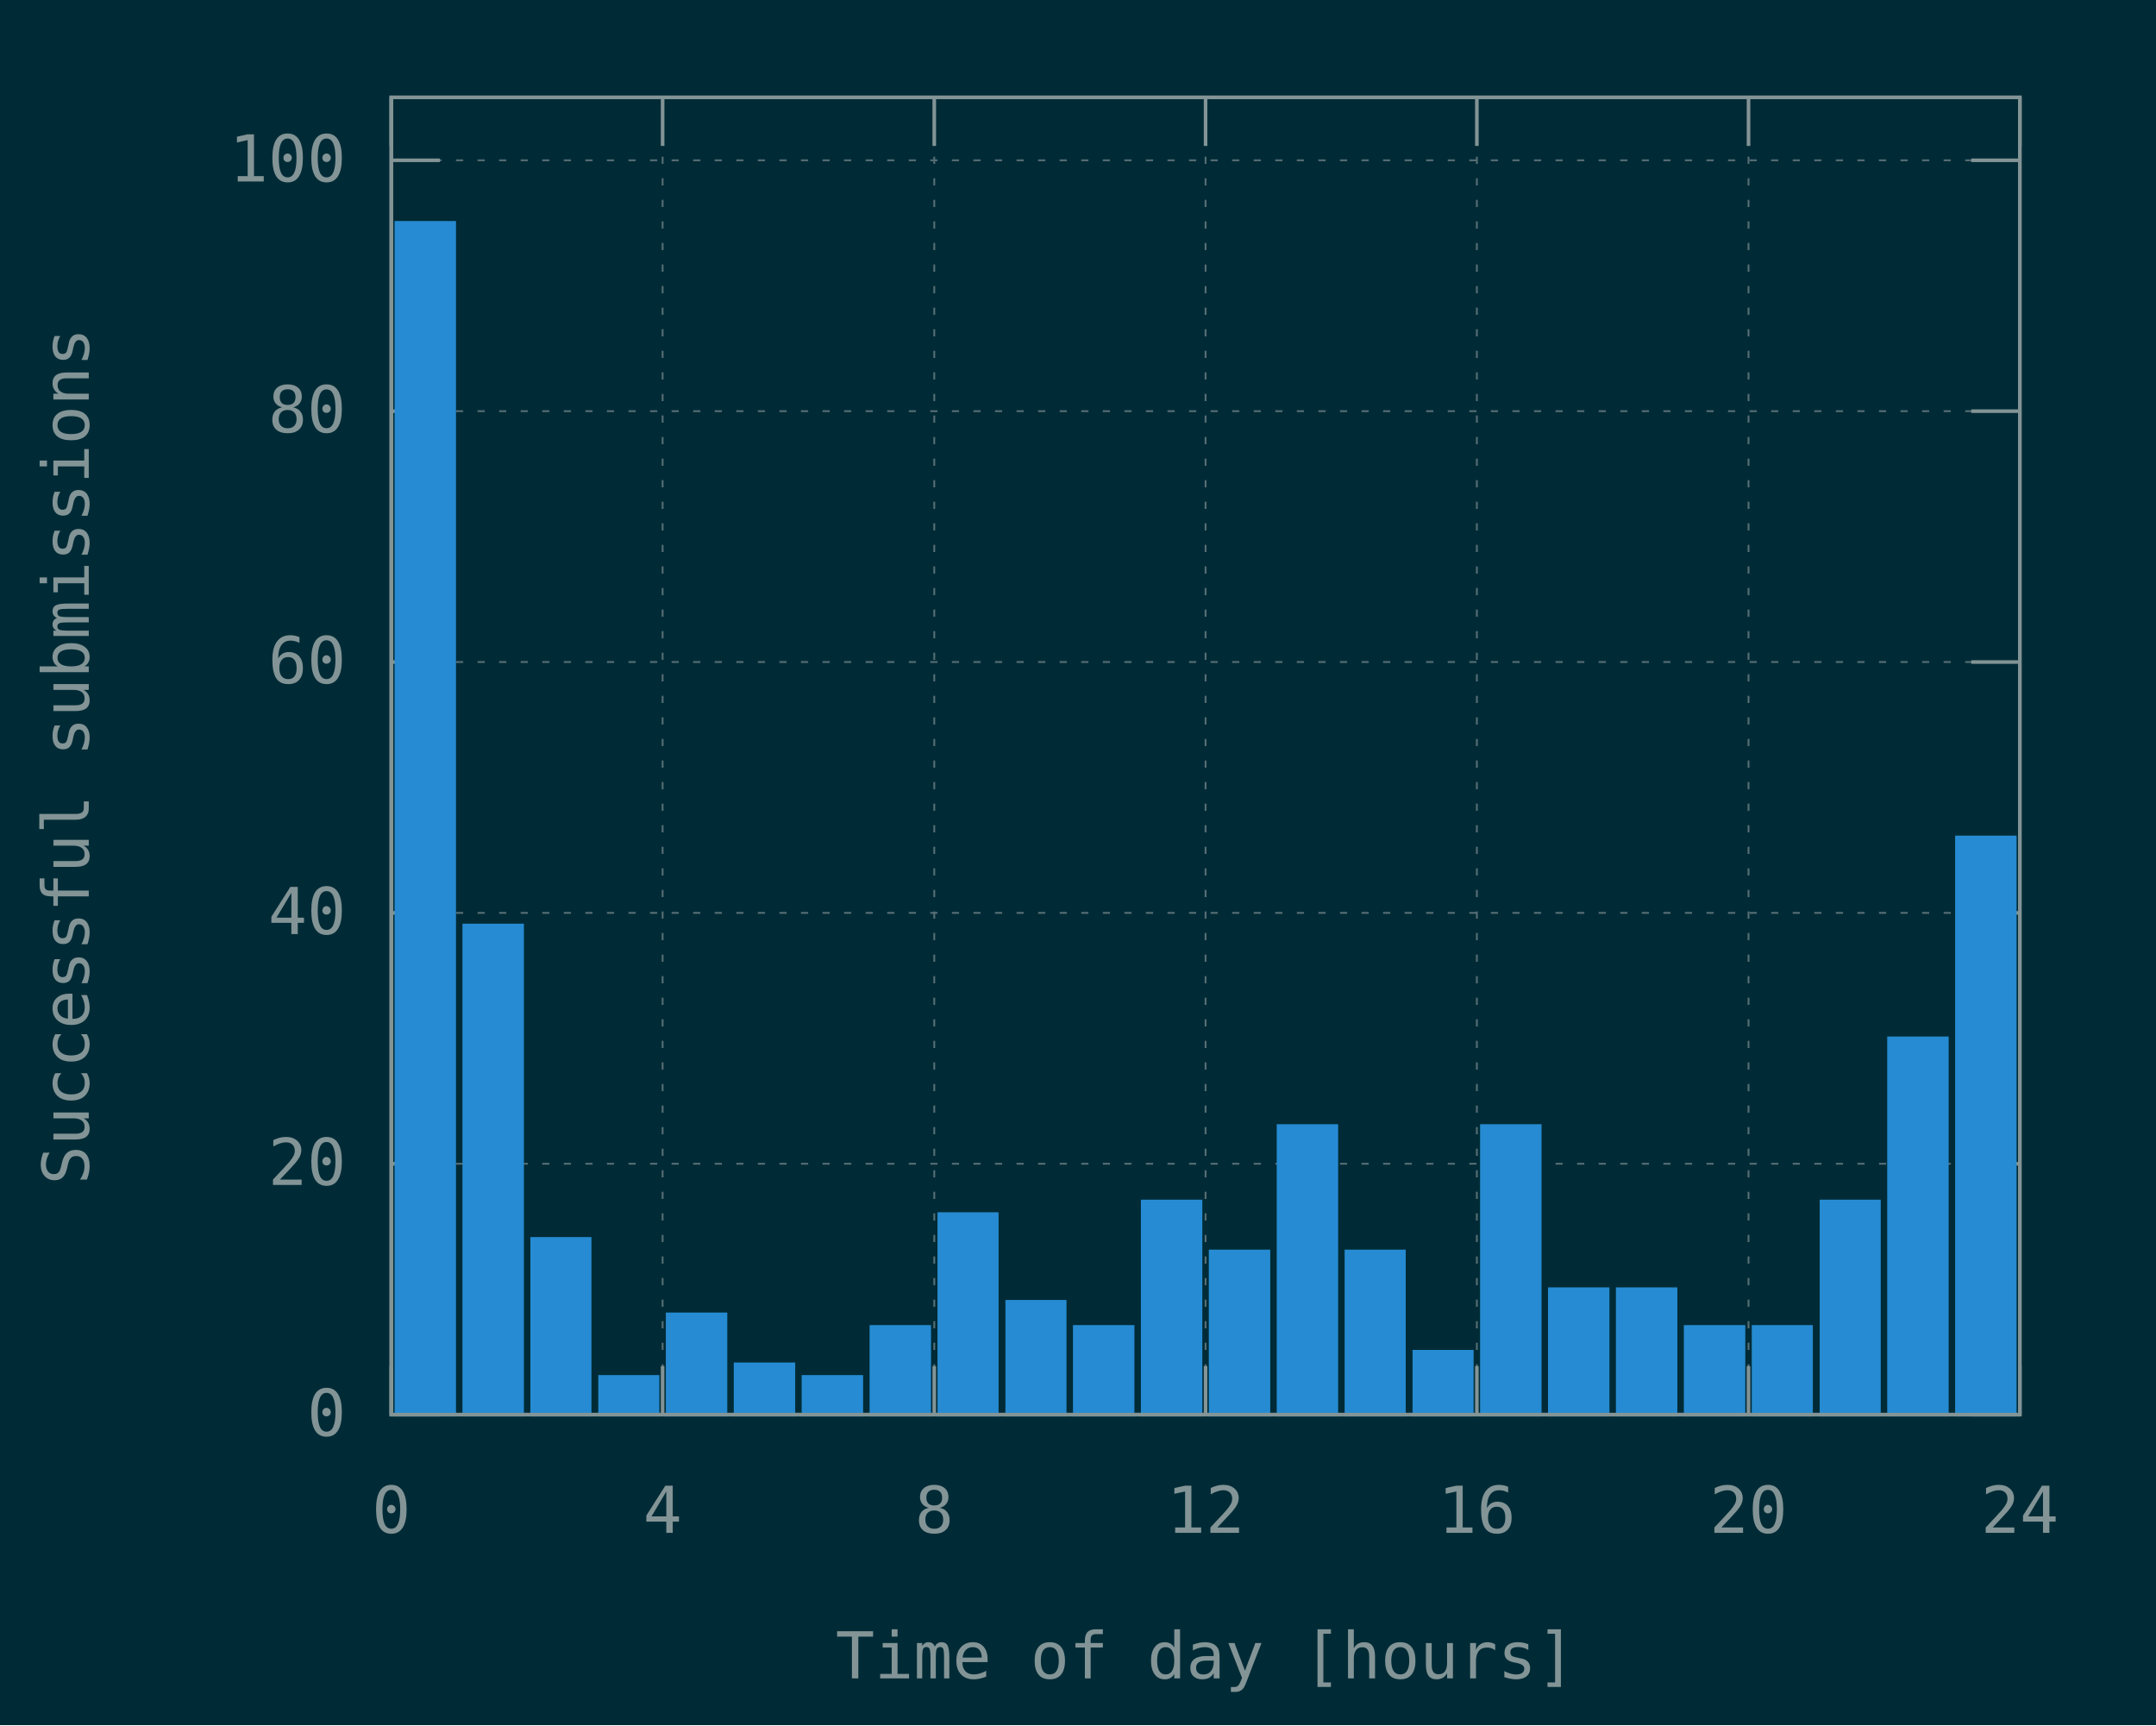
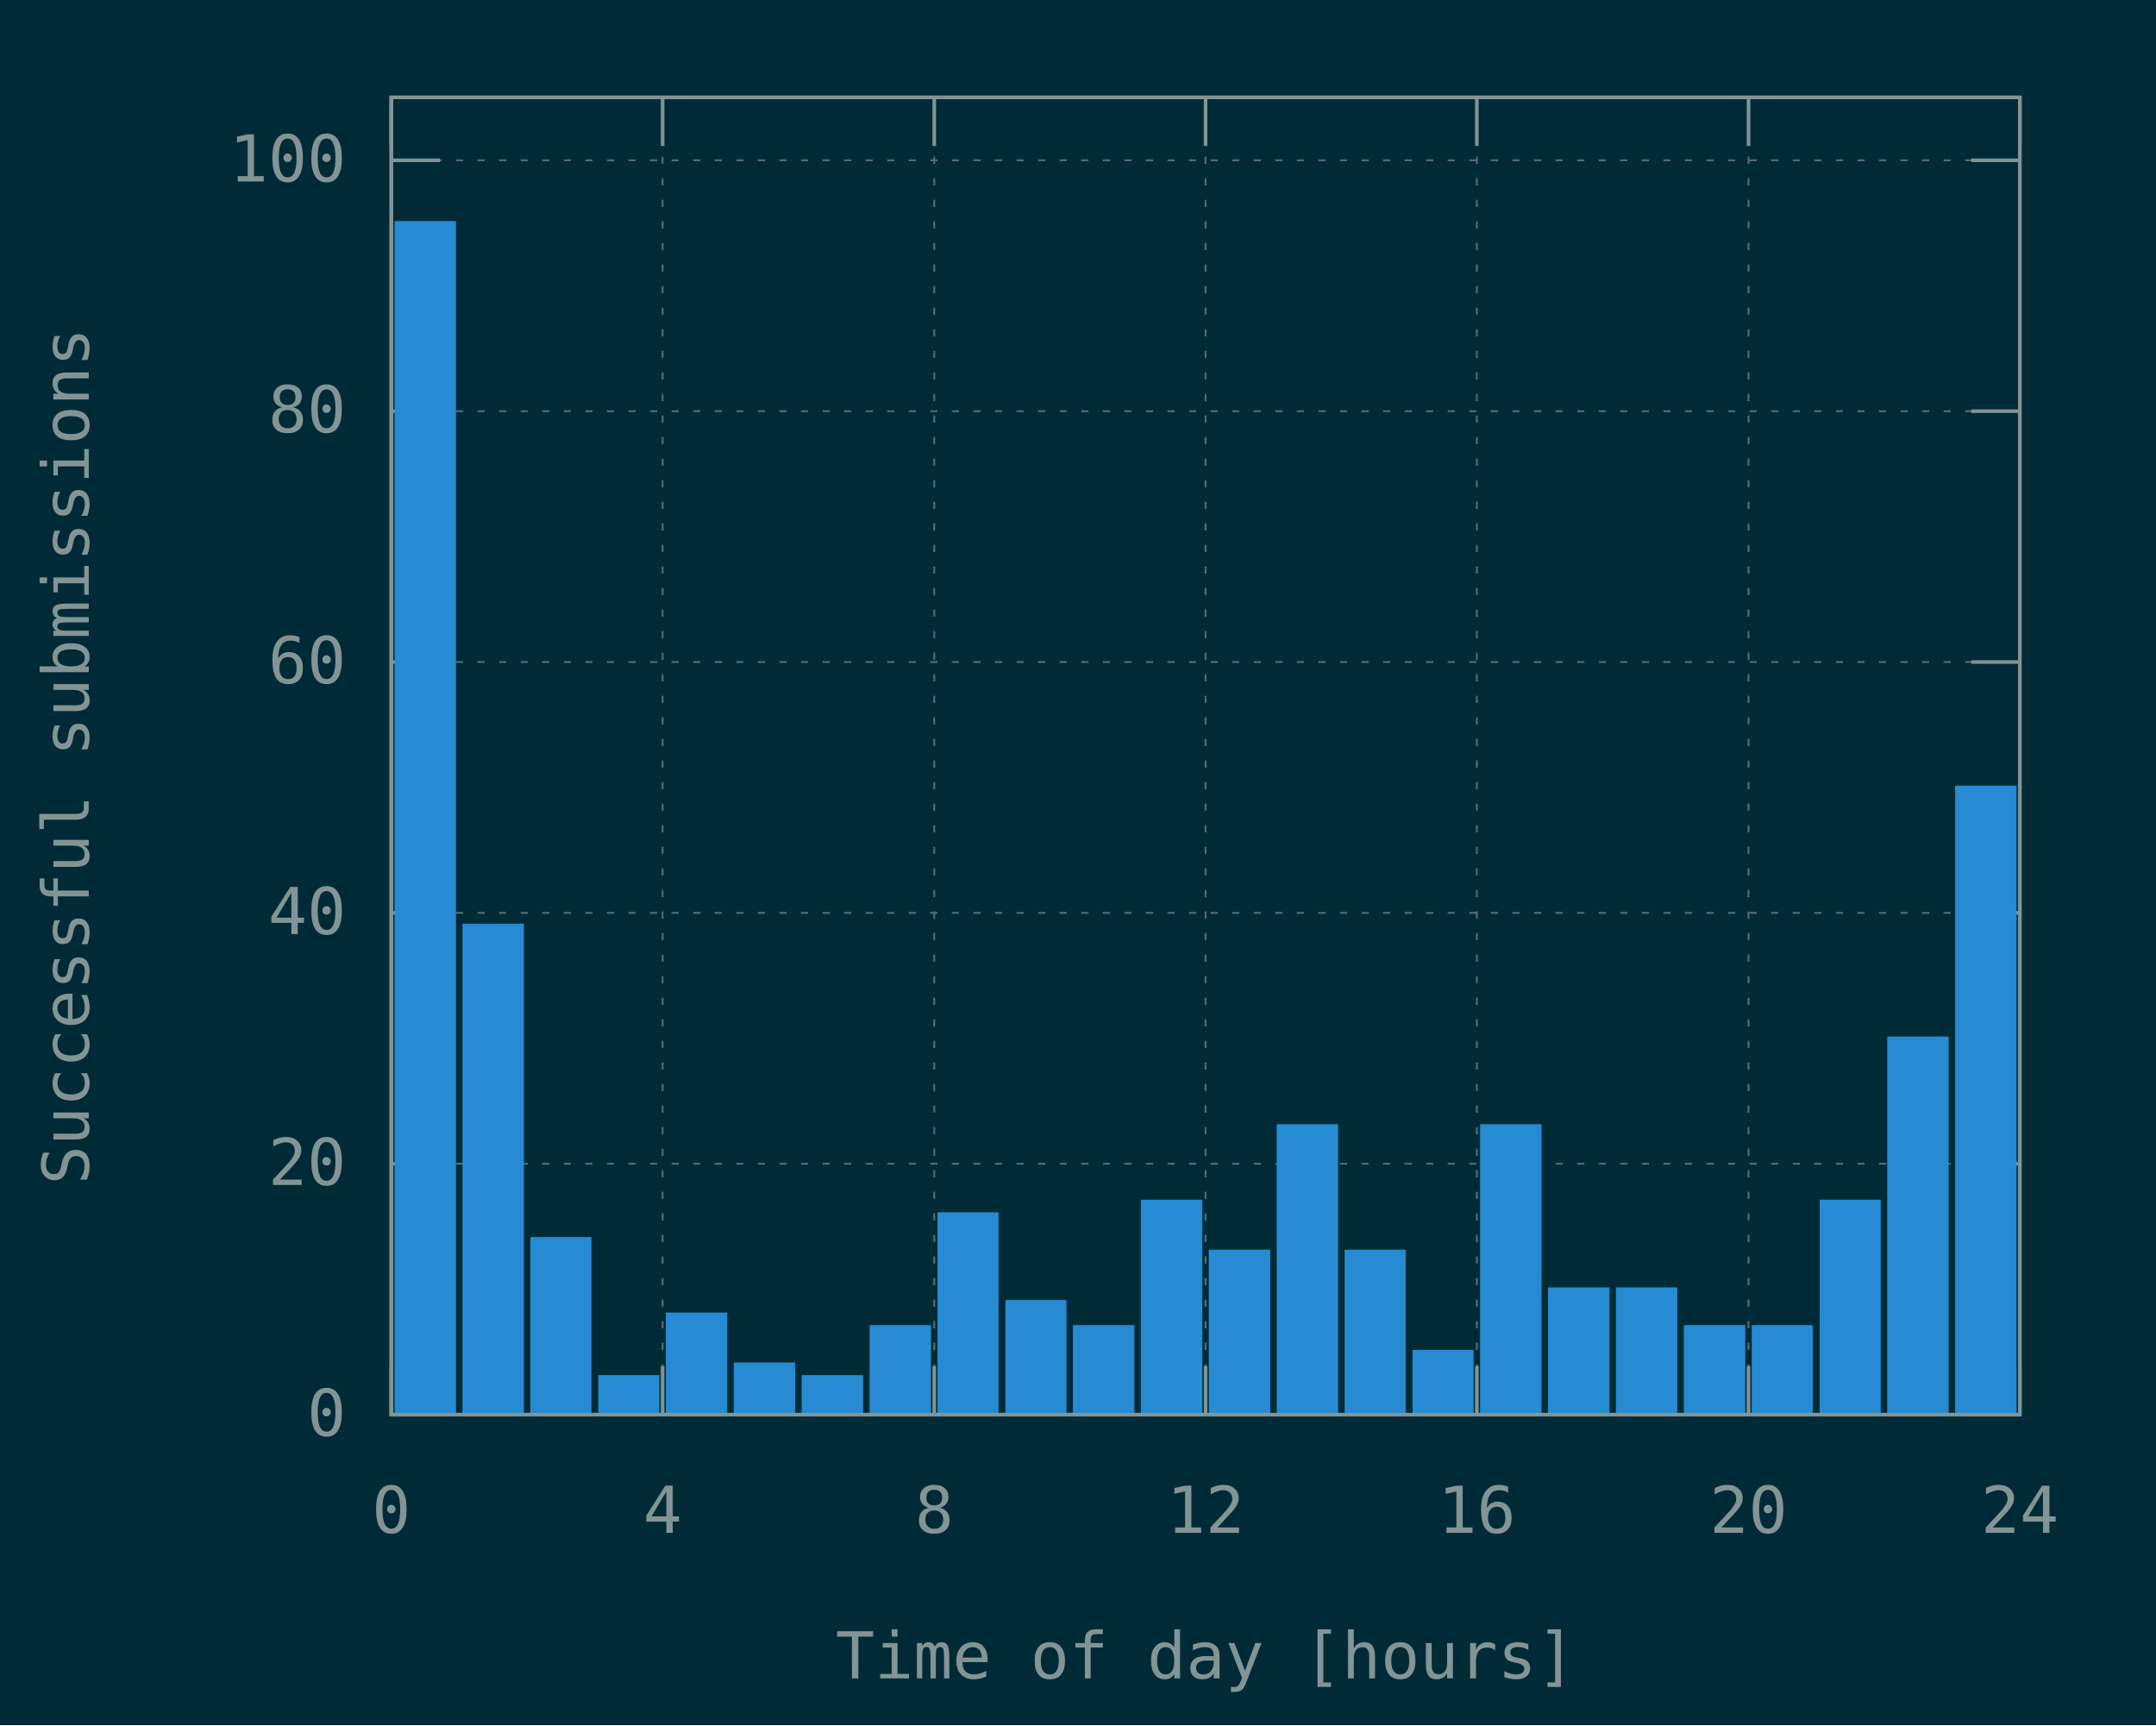
<svg xmlns="http://www.w3.org/2000/svg" xmlns:xlink="http://www.w3.org/1999/xlink" width="600" height="480" viewBox="0 0 600 480">
  <g id="gnuplot_canvas">
    <rect x="0" y="0" width="600" height="480" fill="#002b36" />
    <defs>
      <circle id="gpDot" r="0.5" stroke-width="0.5" stroke="currentColor" />
      <path id="gpPt0" stroke-width="0.148" stroke="currentColor" d="M-1,0 h2 M0,-1 v2" />
      <path id="gpPt1" stroke-width="0.148" stroke="currentColor" d="M-1,-1 L1,1 M1,-1 L-1,1" />
      <path id="gpPt2" stroke-width="0.148" stroke="currentColor" d="M-1,0 L1,0 M0,-1 L0,1 M-1,-1 L1,1 M-1,1 L1,-1" />
      <rect id="gpPt3" stroke-width="0.148" stroke="currentColor" x="-1" y="-1" width="2" height="2" />
      <rect id="gpPt4" stroke-width="0.148" stroke="currentColor" fill="currentColor" x="-1" y="-1" width="2" height="2" />
      <circle id="gpPt5" stroke-width="0.148" stroke="currentColor" cx="0" cy="0" r="1" />
      <use xlink:href="#gpPt5" id="gpPt6" fill="currentColor" stroke="none" />
      <path id="gpPt7" stroke-width="0.148" stroke="currentColor" d="M0,-1.33 L-1.33,0.67 L1.33,0.67 z" />
      <use xlink:href="#gpPt7" id="gpPt8" fill="currentColor" stroke="none" />
      <use xlink:href="#gpPt7" id="gpPt9" stroke="currentColor" transform="rotate(180)" />
      <use xlink:href="#gpPt9" id="gpPt10" fill="currentColor" stroke="none" />
      <use xlink:href="#gpPt3" id="gpPt11" stroke="currentColor" transform="rotate(45)" />
      <use xlink:href="#gpPt11" id="gpPt12" fill="currentColor" stroke="none" />
      <path id="gpPt13" stroke-width="0.148" stroke="currentColor" d="M0,1.330 L1.265,0.411 L0.782,-1.067 L-0.782,-1.076 L-1.265,0.411 z" />
      <use xlink:href="#gpPt13" id="gpPt14" fill="currentColor" stroke="none" />
      <filter id="textbox" filterUnits="objectBoundingBox" x="0" y="0" height="1" width="1">
        <feFlood flood-color="#002B36" flood-opacity="1" result="bgnd" />
        <feComposite in="SourceGraphic" in2="bgnd" operator="atop" />
      </filter>
      <filter id="greybox" filterUnits="objectBoundingBox" x="0" y="0" height="1" width="1">
        <feFlood flood-color="lightgrey" flood-opacity="1" result="grey" />
        <feComposite in="SourceGraphic" in2="grey" operator="atop" />
      </filter>
    </defs>
    <g fill="none" color="#002B36" stroke="currentColor" stroke-width="1.00" stroke-linecap="butt" stroke-linejoin="miter">
</g>
    <g fill="none" color="black" stroke="currentColor" stroke-width="1.00" stroke-linecap="butt" stroke-linejoin="miter">
</g>
    <g fill="none" color="black" stroke="rgb(131, 148, 150)" stroke-width="0.50" stroke-linecap="butt" stroke-linejoin="miter">
</g>
    <g fill="none" color="gray" stroke="currentColor" stroke-width="0.50" stroke-linecap="butt" stroke-linejoin="miter">
      <path stroke="rgb( 88, 110, 117)" stroke-dasharray="2,4" class="gridline" d="M108.9,393.6 L562.1,393.6  " />
    </g>
    <g fill="none" color="gray" stroke="rgb( 88, 110, 117)" stroke-width="1.00" stroke-linecap="butt" stroke-linejoin="miter">
</g>
    <g fill="none" color="black" stroke="currentColor" stroke-width="1.00" stroke-linecap="butt" stroke-linejoin="miter">
      <path stroke="rgb(131, 148, 150)" d="M108.9,393.6 L122.4,393.6 M562.1,393.6 L548.6,393.6  " />
      <g transform="translate(96.3,399.5)" stroke="none" fill="rgb(131,148,150)" font-family="Inconsolata" font-size="18.00" text-anchor="end">
        <text>
          <tspan font-family="Inconsolata"> 0</tspan>
        </text>
      </g>
    </g>
    <g fill="none" color="black" stroke="currentColor" stroke-width="1.00" stroke-linecap="butt" stroke-linejoin="miter">
</g>
    <g fill="none" color="black" stroke="rgb(131, 148, 150)" stroke-width="0.50" stroke-linecap="butt" stroke-linejoin="miter">
</g>
    <g fill="none" color="gray" stroke="currentColor" stroke-width="0.50" stroke-linecap="butt" stroke-linejoin="miter">
      <path stroke="rgb( 88, 110, 117)" stroke-dasharray="2,4" class="gridline" d="M108.9,323.8 L562.1,323.8  " />
    </g>
    <g fill="none" color="gray" stroke="rgb( 88, 110, 117)" stroke-width="1.00" stroke-linecap="butt" stroke-linejoin="miter">
</g>
    <g fill="none" color="black" stroke="currentColor" stroke-width="1.00" stroke-linecap="butt" stroke-linejoin="miter">
      <path stroke="rgb(131, 148, 150)" d="M108.9,323.8 L122.4,323.8 M562.1,323.8 L548.6,323.8  " />
      <g transform="translate(96.3,329.7)" stroke="none" fill="rgb(131,148,150)" font-family="Inconsolata" font-size="18.00" text-anchor="end">
        <text>
          <tspan font-family="Inconsolata"> 20</tspan>
        </text>
      </g>
    </g>
    <g fill="none" color="black" stroke="currentColor" stroke-width="1.00" stroke-linecap="butt" stroke-linejoin="miter">
</g>
    <g fill="none" color="black" stroke="rgb(131, 148, 150)" stroke-width="0.50" stroke-linecap="butt" stroke-linejoin="miter">
</g>
    <g fill="none" color="gray" stroke="currentColor" stroke-width="0.50" stroke-linecap="butt" stroke-linejoin="miter">
      <path stroke="rgb( 88, 110, 117)" stroke-dasharray="2,4" class="gridline" d="M108.9,254.0 L562.1,254.0  " />
    </g>
    <g fill="none" color="gray" stroke="rgb( 88, 110, 117)" stroke-width="1.00" stroke-linecap="butt" stroke-linejoin="miter">
</g>
    <g fill="none" color="black" stroke="currentColor" stroke-width="1.00" stroke-linecap="butt" stroke-linejoin="miter">
      <path stroke="rgb(131, 148, 150)" d="M108.9,254.0 L122.4,254.0 M562.1,254.0 L548.6,254.0  " />
      <g transform="translate(96.3,259.9)" stroke="none" fill="rgb(131,148,150)" font-family="Inconsolata" font-size="18.00" text-anchor="end">
        <text>
          <tspan font-family="Inconsolata"> 40</tspan>
        </text>
      </g>
    </g>
    <g fill="none" color="black" stroke="currentColor" stroke-width="1.00" stroke-linecap="butt" stroke-linejoin="miter">
</g>
    <g fill="none" color="black" stroke="rgb(131, 148, 150)" stroke-width="0.50" stroke-linecap="butt" stroke-linejoin="miter">
</g>
    <g fill="none" color="gray" stroke="currentColor" stroke-width="0.50" stroke-linecap="butt" stroke-linejoin="miter">
      <path stroke="rgb( 88, 110, 117)" stroke-dasharray="2,4" class="gridline" d="M108.9,184.2 L562.1,184.2  " />
    </g>
    <g fill="none" color="gray" stroke="rgb( 88, 110, 117)" stroke-width="1.00" stroke-linecap="butt" stroke-linejoin="miter">
</g>
    <g fill="none" color="black" stroke="currentColor" stroke-width="1.00" stroke-linecap="butt" stroke-linejoin="miter">
      <path stroke="rgb(131, 148, 150)" d="M108.9,184.2 L122.4,184.2 M562.1,184.2 L548.6,184.2  " />
      <g transform="translate(96.3,190.1)" stroke="none" fill="rgb(131,148,150)" font-family="Inconsolata" font-size="18.00" text-anchor="end">
        <text>
          <tspan font-family="Inconsolata"> 60</tspan>
        </text>
      </g>
    </g>
    <g fill="none" color="black" stroke="currentColor" stroke-width="1.00" stroke-linecap="butt" stroke-linejoin="miter">
</g>
    <g fill="none" color="black" stroke="rgb(131, 148, 150)" stroke-width="0.50" stroke-linecap="butt" stroke-linejoin="miter">
</g>
    <g fill="none" color="gray" stroke="currentColor" stroke-width="0.50" stroke-linecap="butt" stroke-linejoin="miter">
      <path stroke="rgb( 88, 110, 117)" stroke-dasharray="2,4" class="gridline" d="M108.9,114.4 L562.1,114.4  " />
    </g>
    <g fill="none" color="gray" stroke="rgb( 88, 110, 117)" stroke-width="1.00" stroke-linecap="butt" stroke-linejoin="miter">
</g>
    <g fill="none" color="black" stroke="currentColor" stroke-width="1.00" stroke-linecap="butt" stroke-linejoin="miter">
      <path stroke="rgb(131, 148, 150)" d="M108.9,114.4 L122.4,114.4 M562.1,114.4 L548.6,114.4  " />
      <g transform="translate(96.3,120.3)" stroke="none" fill="rgb(131,148,150)" font-family="Inconsolata" font-size="18.00" text-anchor="end">
        <text>
          <tspan font-family="Inconsolata"> 80</tspan>
        </text>
      </g>
    </g>
    <g fill="none" color="black" stroke="currentColor" stroke-width="1.00" stroke-linecap="butt" stroke-linejoin="miter">
</g>
    <g fill="none" color="black" stroke="rgb(131, 148, 150)" stroke-width="0.50" stroke-linecap="butt" stroke-linejoin="miter">
</g>
    <g fill="none" color="gray" stroke="currentColor" stroke-width="0.50" stroke-linecap="butt" stroke-linejoin="miter">
      <path stroke="rgb( 88, 110, 117)" stroke-dasharray="2,4" class="gridline" d="M108.9,44.6 L562.1,44.6  " />
    </g>
    <g fill="none" color="gray" stroke="rgb( 88, 110, 117)" stroke-width="1.00" stroke-linecap="butt" stroke-linejoin="miter">
</g>
    <g fill="none" color="black" stroke="currentColor" stroke-width="1.00" stroke-linecap="butt" stroke-linejoin="miter">
      <path stroke="rgb(131, 148, 150)" d="M108.9,44.6 L122.4,44.6 M562.1,44.6 L548.6,44.6  " />
      <g transform="translate(96.3,50.5)" stroke="none" fill="rgb(131,148,150)" font-family="Inconsolata" font-size="18.00" text-anchor="end">
        <text>
          <tspan font-family="Inconsolata"> 100</tspan>
        </text>
      </g>
    </g>
    <g fill="none" color="black" stroke="currentColor" stroke-width="1.00" stroke-linecap="butt" stroke-linejoin="miter">
</g>
    <g fill="none" color="black" stroke="rgb(131, 148, 150)" stroke-width="0.50" stroke-linecap="butt" stroke-linejoin="miter">
</g>
    <g fill="none" color="gray" stroke="currentColor" stroke-width="0.50" stroke-linecap="butt" stroke-linejoin="miter">
      <path stroke="rgb( 88, 110, 117)" stroke-dasharray="2,4" class="gridline" d="M108.9,393.6 L108.9,27.1  " />
    </g>
    <g fill="none" color="gray" stroke="rgb( 88, 110, 117)" stroke-width="1.00" stroke-linecap="butt" stroke-linejoin="miter">
</g>
    <g fill="none" color="black" stroke="currentColor" stroke-width="1.00" stroke-linecap="butt" stroke-linejoin="miter">
      <path stroke="rgb(131, 148, 150)" d="M108.9,393.6 L108.9,380.1 M108.9,27.1 L108.9,40.6  " />
      <g transform="translate(108.9,426.5)" stroke="none" fill="rgb(131,148,150)" font-family="Inconsolata" font-size="18.00" text-anchor="middle">
        <text>
          <tspan font-family="Inconsolata"> 0</tspan>
        </text>
      </g>
    </g>
    <g fill="none" color="black" stroke="currentColor" stroke-width="1.00" stroke-linecap="butt" stroke-linejoin="miter">
</g>
    <g fill="none" color="black" stroke="rgb(131, 148, 150)" stroke-width="0.50" stroke-linecap="butt" stroke-linejoin="miter">
</g>
    <g fill="none" color="gray" stroke="currentColor" stroke-width="0.50" stroke-linecap="butt" stroke-linejoin="miter">
      <path stroke="rgb( 88, 110, 117)" stroke-dasharray="2,4" class="gridline" d="M184.4,393.6 L184.4,27.1  " />
    </g>
    <g fill="none" color="gray" stroke="rgb( 88, 110, 117)" stroke-width="1.00" stroke-linecap="butt" stroke-linejoin="miter">
</g>
    <g fill="none" color="black" stroke="currentColor" stroke-width="1.00" stroke-linecap="butt" stroke-linejoin="miter">
      <path stroke="rgb(131, 148, 150)" d="M184.4,393.6 L184.4,380.1 M184.4,27.1 L184.4,40.6  " />
      <g transform="translate(184.4,426.5)" stroke="none" fill="rgb(131,148,150)" font-family="Inconsolata" font-size="18.00" text-anchor="middle">
        <text>
          <tspan font-family="Inconsolata"> 4</tspan>
        </text>
      </g>
    </g>
    <g fill="none" color="black" stroke="currentColor" stroke-width="1.00" stroke-linecap="butt" stroke-linejoin="miter">
</g>
    <g fill="none" color="black" stroke="rgb(131, 148, 150)" stroke-width="0.50" stroke-linecap="butt" stroke-linejoin="miter">
</g>
    <g fill="none" color="gray" stroke="currentColor" stroke-width="0.50" stroke-linecap="butt" stroke-linejoin="miter">
      <path stroke="rgb( 88, 110, 117)" stroke-dasharray="2,4" class="gridline" d="M260.0,393.6 L260.0,27.1  " />
    </g>
    <g fill="none" color="gray" stroke="rgb( 88, 110, 117)" stroke-width="1.00" stroke-linecap="butt" stroke-linejoin="miter">
</g>
    <g fill="none" color="black" stroke="currentColor" stroke-width="1.00" stroke-linecap="butt" stroke-linejoin="miter">
      <path stroke="rgb(131, 148, 150)" d="M260.0,393.6 L260.0,380.1 M260.0,27.1 L260.0,40.6  " />
      <g transform="translate(260.0,426.5)" stroke="none" fill="rgb(131,148,150)" font-family="Inconsolata" font-size="18.00" text-anchor="middle">
        <text>
          <tspan font-family="Inconsolata"> 8</tspan>
        </text>
      </g>
    </g>
    <g fill="none" color="black" stroke="currentColor" stroke-width="1.00" stroke-linecap="butt" stroke-linejoin="miter">
</g>
    <g fill="none" color="black" stroke="rgb(131, 148, 150)" stroke-width="0.50" stroke-linecap="butt" stroke-linejoin="miter">
</g>
    <g fill="none" color="gray" stroke="currentColor" stroke-width="0.50" stroke-linecap="butt" stroke-linejoin="miter">
      <path stroke="rgb( 88, 110, 117)" stroke-dasharray="2,4" class="gridline" d="M335.5,393.6 L335.5,27.1  " />
    </g>
    <g fill="none" color="gray" stroke="rgb( 88, 110, 117)" stroke-width="1.00" stroke-linecap="butt" stroke-linejoin="miter">
</g>
    <g fill="none" color="black" stroke="currentColor" stroke-width="1.00" stroke-linecap="butt" stroke-linejoin="miter">
      <path stroke="rgb(131, 148, 150)" d="M335.5,393.6 L335.5,380.1 M335.5,27.1 L335.5,40.6  " />
      <g transform="translate(335.5,426.5)" stroke="none" fill="rgb(131,148,150)" font-family="Inconsolata" font-size="18.00" text-anchor="middle">
        <text>
          <tspan font-family="Inconsolata"> 12</tspan>
        </text>
      </g>
    </g>
    <g fill="none" color="black" stroke="currentColor" stroke-width="1.00" stroke-linecap="butt" stroke-linejoin="miter">
</g>
    <g fill="none" color="black" stroke="rgb(131, 148, 150)" stroke-width="0.50" stroke-linecap="butt" stroke-linejoin="miter">
</g>
    <g fill="none" color="gray" stroke="currentColor" stroke-width="0.50" stroke-linecap="butt" stroke-linejoin="miter">
      <path stroke="rgb( 88, 110, 117)" stroke-dasharray="2,4" class="gridline" d="M411.0,393.6 L411.0,27.1  " />
    </g>
    <g fill="none" color="gray" stroke="rgb( 88, 110, 117)" stroke-width="1.00" stroke-linecap="butt" stroke-linejoin="miter">
</g>
    <g fill="none" color="black" stroke="currentColor" stroke-width="1.00" stroke-linecap="butt" stroke-linejoin="miter">
      <path stroke="rgb(131, 148, 150)" d="M411.0,393.6 L411.0,380.1 M411.0,27.1 L411.0,40.6  " />
      <g transform="translate(411.0,426.5)" stroke="none" fill="rgb(131,148,150)" font-family="Inconsolata" font-size="18.00" text-anchor="middle">
        <text>
          <tspan font-family="Inconsolata"> 16</tspan>
        </text>
      </g>
    </g>
    <g fill="none" color="black" stroke="currentColor" stroke-width="1.00" stroke-linecap="butt" stroke-linejoin="miter">
</g>
    <g fill="none" color="black" stroke="rgb(131, 148, 150)" stroke-width="0.50" stroke-linecap="butt" stroke-linejoin="miter">
</g>
    <g fill="none" color="gray" stroke="currentColor" stroke-width="0.50" stroke-linecap="butt" stroke-linejoin="miter">
      <path stroke="rgb( 88, 110, 117)" stroke-dasharray="2,4" class="gridline" d="M486.6,393.6 L486.6,40.6 L486.6,27.1  " />
    </g>
    <g fill="none" color="gray" stroke="rgb( 88, 110, 117)" stroke-width="1.00" stroke-linecap="butt" stroke-linejoin="miter">
</g>
    <g fill="none" color="black" stroke="currentColor" stroke-width="1.00" stroke-linecap="butt" stroke-linejoin="miter">
      <path stroke="rgb(131, 148, 150)" d="M486.6,393.6 L486.6,380.1 M486.6,27.1 L486.6,40.6  " />
      <g transform="translate(486.6,426.5)" stroke="none" fill="rgb(131,148,150)" font-family="Inconsolata" font-size="18.00" text-anchor="middle">
        <text>
          <tspan font-family="Inconsolata"> 20</tspan>
        </text>
      </g>
    </g>
    <g fill="none" color="black" stroke="currentColor" stroke-width="1.00" stroke-linecap="butt" stroke-linejoin="miter">
</g>
    <g fill="none" color="black" stroke="rgb(131, 148, 150)" stroke-width="0.50" stroke-linecap="butt" stroke-linejoin="miter">
</g>
    <g fill="none" color="gray" stroke="currentColor" stroke-width="0.50" stroke-linecap="butt" stroke-linejoin="miter">
      <path stroke="rgb( 88, 110, 117)" stroke-dasharray="2,4" class="gridline" d="M562.1,393.6 L562.1,27.1  " />
    </g>
    <g fill="none" color="gray" stroke="rgb( 88, 110, 117)" stroke-width="1.00" stroke-linecap="butt" stroke-linejoin="miter">
</g>
    <g fill="none" color="black" stroke="currentColor" stroke-width="1.00" stroke-linecap="butt" stroke-linejoin="miter">
      <path stroke="rgb(131, 148, 150)" d="M562.1,393.6 L562.1,380.1 M562.1,27.1 L562.1,40.6  " />
      <g transform="translate(562.1,426.5)" stroke="none" fill="rgb(131,148,150)" font-family="Inconsolata" font-size="18.00" text-anchor="middle">
        <text>
          <tspan font-family="Inconsolata"> 24</tspan>
        </text>
      </g>
    </g>
    <g fill="none" color="black" stroke="currentColor" stroke-width="1.00" stroke-linecap="butt" stroke-linejoin="miter">
</g>
    <g fill="none" color="black" stroke="currentColor" stroke-width="1.00" stroke-linecap="butt" stroke-linejoin="miter">
      <path stroke="rgb(131, 148, 150)" d="M108.9,27.1 L108.9,393.6 L562.1,393.6 L562.1,27.1 L108.9,27.1 Z  " />
    </g>
    <g fill="none" color="black" stroke="currentColor" stroke-width="1.00" stroke-linecap="butt" stroke-linejoin="miter">
      <g transform="translate(24.7,210.4) rotate(270)" stroke="none" fill="rgb(131,148,150)" font-family="Inconsolata" font-size="18.00" text-anchor="middle">
        <text>
          <tspan font-family="Inconsolata">Successful submissions</tspan>
        </text>
      </g>
    </g>
    <g fill="none" color="black" stroke="currentColor" stroke-width="1.00" stroke-linecap="butt" stroke-linejoin="miter">
      <g transform="translate(335.5,467.0)" stroke="none" fill="rgb(131,148,150)" font-family="Inconsolata" font-size="18.00" text-anchor="middle">
        <text>
          <tspan font-family="Inconsolata">Time of day [hours]</tspan>
        </text>
      </g>
    </g>
    <g fill="none" color="black" stroke="currentColor" stroke-width="1.00" stroke-linecap="butt" stroke-linejoin="miter">
</g>
    <g id="gnuplot_plot_1">
      <g fill="none" color="black" stroke="currentColor" stroke-width="1.00" stroke-linecap="butt" stroke-linejoin="miter">
        <g stroke="none" shape-rendering="crispEdges">
          <polygon fill="rgb( 38, 139, 210)" points="110.3,393.6 126.5,393.6 126.5,61.9 110.3,61.9 " />
        </g>
        <path stroke="rgb( 38, 139, 210)" d="M110.3,393.6 L110.3,62.0 L126.4,62.0 L126.4,393.6 L110.3,393.6 Z  " />
        <g stroke="none" shape-rendering="crispEdges">
          <polygon fill="rgb( 38, 139, 210)" points="129.2,393.6 145.4,393.6 145.4,257.4 129.2,257.4 " />
        </g>
        <path stroke="rgb( 38, 139, 210)" d="M129.2,393.6 L129.2,257.5 L145.3,257.5 L145.3,393.6 L129.2,393.6 Z  " />
        <g stroke="none" shape-rendering="crispEdges">
          <polygon fill="rgb( 38, 139, 210)" points="148.1,393.6 164.2,393.6 164.2,344.6 148.1,344.6 " />
        </g>
        <path stroke="rgb( 38, 139, 210)" d="M148.1,393.6 L148.1,344.7 L164.1,344.7 L164.1,393.6 L148.1,393.6 Z  " />
        <g stroke="none" shape-rendering="crispEdges">
          <polygon fill="rgb( 38, 139, 210)" points="167.0,393.6 183.1,393.6 183.1,383.0 167.0,383.0 " />
        </g>
        <path stroke="rgb( 38, 139, 210)" d="M167.0,393.6 L167.0,383.1 L183.0,383.1 L183.0,393.6 L167.0,393.6 Z  " />
        <g stroke="none" shape-rendering="crispEdges">
          <polygon fill="rgb( 38, 139, 210)" points="185.8,393.6 202.0,393.6 202.0,365.6 185.8,365.6 " />
        </g>
        <path stroke="rgb( 38, 139, 210)" d="M185.8,393.6 L185.8,365.7 L201.9,365.7 L201.9,393.6 L185.8,393.6 Z  " />
        <g stroke="none" shape-rendering="crispEdges">
          <polygon fill="rgb( 38, 139, 210)" points="204.7,393.6 220.9,393.6 220.9,379.5 204.7,379.5 " />
        </g>
        <path stroke="rgb( 38, 139, 210)" d="M204.7,393.6 L204.7,379.6 L220.8,379.6 L220.8,393.6 L204.7,393.6 Z  " />
        <g stroke="none" shape-rendering="crispEdges">
          <polygon fill="rgb( 38, 139, 210)" points="223.6,393.6 239.8,393.6 239.8,383.0 223.6,383.0 " />
        </g>
        <path stroke="rgb( 38, 139, 210)" d="M223.6,393.6 L223.6,383.1 L239.7,383.1 L239.7,393.6 L223.6,393.6 Z  " />
        <g stroke="none" shape-rendering="crispEdges">
          <polygon fill="rgb( 38, 139, 210)" points="242.5,393.6 258.7,393.6 258.7,369.1 242.5,369.1 " />
        </g>
        <path stroke="rgb( 38, 139, 210)" d="M242.5,393.6 L242.5,369.2 L258.6,369.2 L258.6,393.6 L242.5,393.6 Z  " />
        <g stroke="none" shape-rendering="crispEdges">
          <polygon fill="rgb( 38, 139, 210)" points="261.4,393.6 277.5,393.6 277.5,337.7 261.4,337.7 " />
        </g>
        <path stroke="rgb( 38, 139, 210)" d="M261.4,393.6 L261.4,337.8 L277.4,337.8 L277.4,393.6 L261.4,393.6 Z  " />
        <g stroke="none" shape-rendering="crispEdges">
          <polygon fill="rgb( 38, 139, 210)" points="280.3,393.6 296.4,393.6 296.4,362.1 280.3,362.1 " />
        </g>
        <path stroke="rgb( 38, 139, 210)" d="M280.3,393.6 L280.3,362.2 L296.3,362.2 L296.3,393.6 L280.3,393.6 Z  " />
        <g stroke="none" shape-rendering="crispEdges">
          <polygon fill="rgb( 38, 139, 210)" points="299.1,393.6 315.3,393.6 315.3,369.1 299.1,369.1 " />
        </g>
        <path stroke="rgb( 38, 139, 210)" d="M299.1,393.6 L299.1,369.2 L315.2,369.2 L315.2,393.6 L299.1,393.6 Z  " />
        <g stroke="none" shape-rendering="crispEdges">
          <polygon fill="rgb( 38, 139, 210)" points="318.0,393.6 334.2,393.6 334.2,334.2 318.0,334.2 " />
        </g>
        <path stroke="rgb( 38, 139, 210)" d="M318.0,393.6 L318.0,334.3 L334.1,334.3 L334.1,393.6 L318.0,393.6 Z  " />
        <g stroke="none" shape-rendering="crispEdges">
          <polygon fill="rgb( 38, 139, 210)" points="336.9,393.6 353.1,393.6 353.1,348.1 336.9,348.1 " />
        </g>
        <path stroke="rgb( 38, 139, 210)" d="M336.9,393.6 L336.9,348.2 L353.0,348.2 L353.0,393.6 L336.9,393.6 Z  " />
        <g stroke="none" shape-rendering="crispEdges">
          <polygon fill="rgb( 38, 139, 210)" points="355.8,393.6 372.0,393.6 372.0,313.2 355.8,313.2 " />
        </g>
        <path stroke="rgb( 38, 139, 210)" d="M355.8,393.6 L355.8,313.3 L371.9,313.3 L371.9,393.6 L355.8,393.6 Z  " />
        <g stroke="none" shape-rendering="crispEdges">
          <polygon fill="rgb( 38, 139, 210)" points="374.7,393.6 390.8,393.6 390.8,348.1 374.7,348.1 " />
        </g>
        <path stroke="rgb( 38, 139, 210)" d="M374.7,393.6 L374.7,348.2 L390.7,348.2 L390.7,393.6 L374.7,393.6 Z  " />
        <g stroke="none" shape-rendering="crispEdges">
          <polygon fill="rgb( 38, 139, 210)" points="393.6,393.6 409.7,393.6 409.7,376.0 393.6,376.0 " />
        </g>
        <path stroke="rgb( 38, 139, 210)" d="M393.6,393.6 L393.6,376.1 L409.6,376.1 L409.6,393.6 L393.6,393.6 Z  " />
        <g stroke="none" shape-rendering="crispEdges">
          <polygon fill="rgb( 38, 139, 210)" points="412.4,393.6 428.6,393.6 428.6,313.2 412.4,313.2 " />
        </g>
        <path stroke="rgb( 38, 139, 210)" d="M412.4,393.6 L412.4,313.3 L428.5,313.3 L428.5,393.6 L412.4,393.6 Z  " />
        <g stroke="none" shape-rendering="crispEdges">
          <polygon fill="rgb( 38, 139, 210)" points="431.3,393.6 447.5,393.6 447.5,358.6 431.3,358.6 " />
        </g>
        <path stroke="rgb( 38, 139, 210)" d="M431.3,393.6 L431.3,358.7 L447.4,358.7 L447.4,393.6 L431.3,393.6 Z  " />
        <g stroke="none" shape-rendering="crispEdges">
          <polygon fill="rgb( 38, 139, 210)" points="450.2,393.6 466.4,393.6 466.4,358.6 450.2,358.6 " />
        </g>
        <path stroke="rgb( 38, 139, 210)" d="M450.2,393.6 L450.2,358.7 L466.3,358.7 L466.3,393.6 L450.2,393.6 Z  " />
        <g stroke="none" shape-rendering="crispEdges">
          <polygon fill="rgb( 38, 139, 210)" points="469.1,393.6 485.3,393.6 485.3,369.1 469.1,369.1 " />
        </g>
        <path stroke="rgb( 38, 139, 210)" d="M469.1,393.6 L469.1,369.2 L485.2,369.2 L485.2,393.6 L469.1,393.6 Z  " />
        <g stroke="none" shape-rendering="crispEdges">
          <polygon fill="rgb( 38, 139, 210)" points="488.0,393.6 504.1,393.6 504.1,369.1 488.0,369.1 " />
        </g>
        <path stroke="rgb( 38, 139, 210)" d="M488.0,393.6 L488.0,369.2 L504.0,369.2 L504.0,393.6 L488.0,393.6 Z  " />
        <g stroke="none" shape-rendering="crispEdges">
          <polygon fill="rgb( 38, 139, 210)" points="506.9,393.6 523.0,393.6 523.0,334.2 506.9,334.2 " />
        </g>
        <path stroke="rgb( 38, 139, 210)" d="M506.9,393.6 L506.9,334.3 L522.9,334.3 L522.9,393.6 L506.9,393.6 Z  " />
        <g stroke="none" shape-rendering="crispEdges">
          <polygon fill="rgb( 38, 139, 210)" points="525.7,393.6 541.9,393.6 541.9,288.8 525.7,288.8 " />
        </g>
        <path stroke="rgb( 38, 139, 210)" d="M525.7,393.6 L525.7,288.9 L541.8,288.9 L541.8,393.6 L525.7,393.6 Z  " />
        <g stroke="none" shape-rendering="crispEdges">
-           <polygon fill="rgb( 38, 139, 210)" points="544.6,393.6 560.8,393.6 560.8,232.9 544.6,232.9 " />
-         </g>
-         <path stroke="rgb( 38, 139, 210)" d="M544.6,393.6 L544.6,233.0 L560.7,233.0 L560.7,393.6 L544.6,393.6 Z  " />
+           <polygon fill="rgb( 38, 139, 210)" points="544.6,393.6 560.8,393.6 560.8,219.0 544.6,219.0 " />
+         </g>
+         <path stroke="rgb( 38, 139, 210)" d="M544.6,393.6 L544.6,219.1 L560.7,219.1 L560.7,393.6 L544.6,393.6 Z  " />
      </g>
    </g>
    <g fill="none" color="#002B36" stroke="rgb( 38, 139, 210)" stroke-width="2.00" stroke-linecap="butt" stroke-linejoin="miter">
</g>
    <g fill="none" color="black" stroke="currentColor" stroke-width="2.00" stroke-linecap="butt" stroke-linejoin="miter">
</g>
    <g fill="none" color="black" stroke="black" stroke-width="1.00" stroke-linecap="butt" stroke-linejoin="miter">
</g>
    <g fill="none" color="black" stroke="currentColor" stroke-width="1.00" stroke-linecap="butt" stroke-linejoin="miter">
      <path stroke="rgb(131, 148, 150)" d="M108.9,27.1 L108.9,393.6 L562.1,393.6 L562.1,27.1 L108.9,27.1 Z  " />
    </g>
    <g fill="none" color="black" stroke="currentColor" stroke-width="1.00" stroke-linecap="butt" stroke-linejoin="miter">
</g>
  </g>
</svg>
